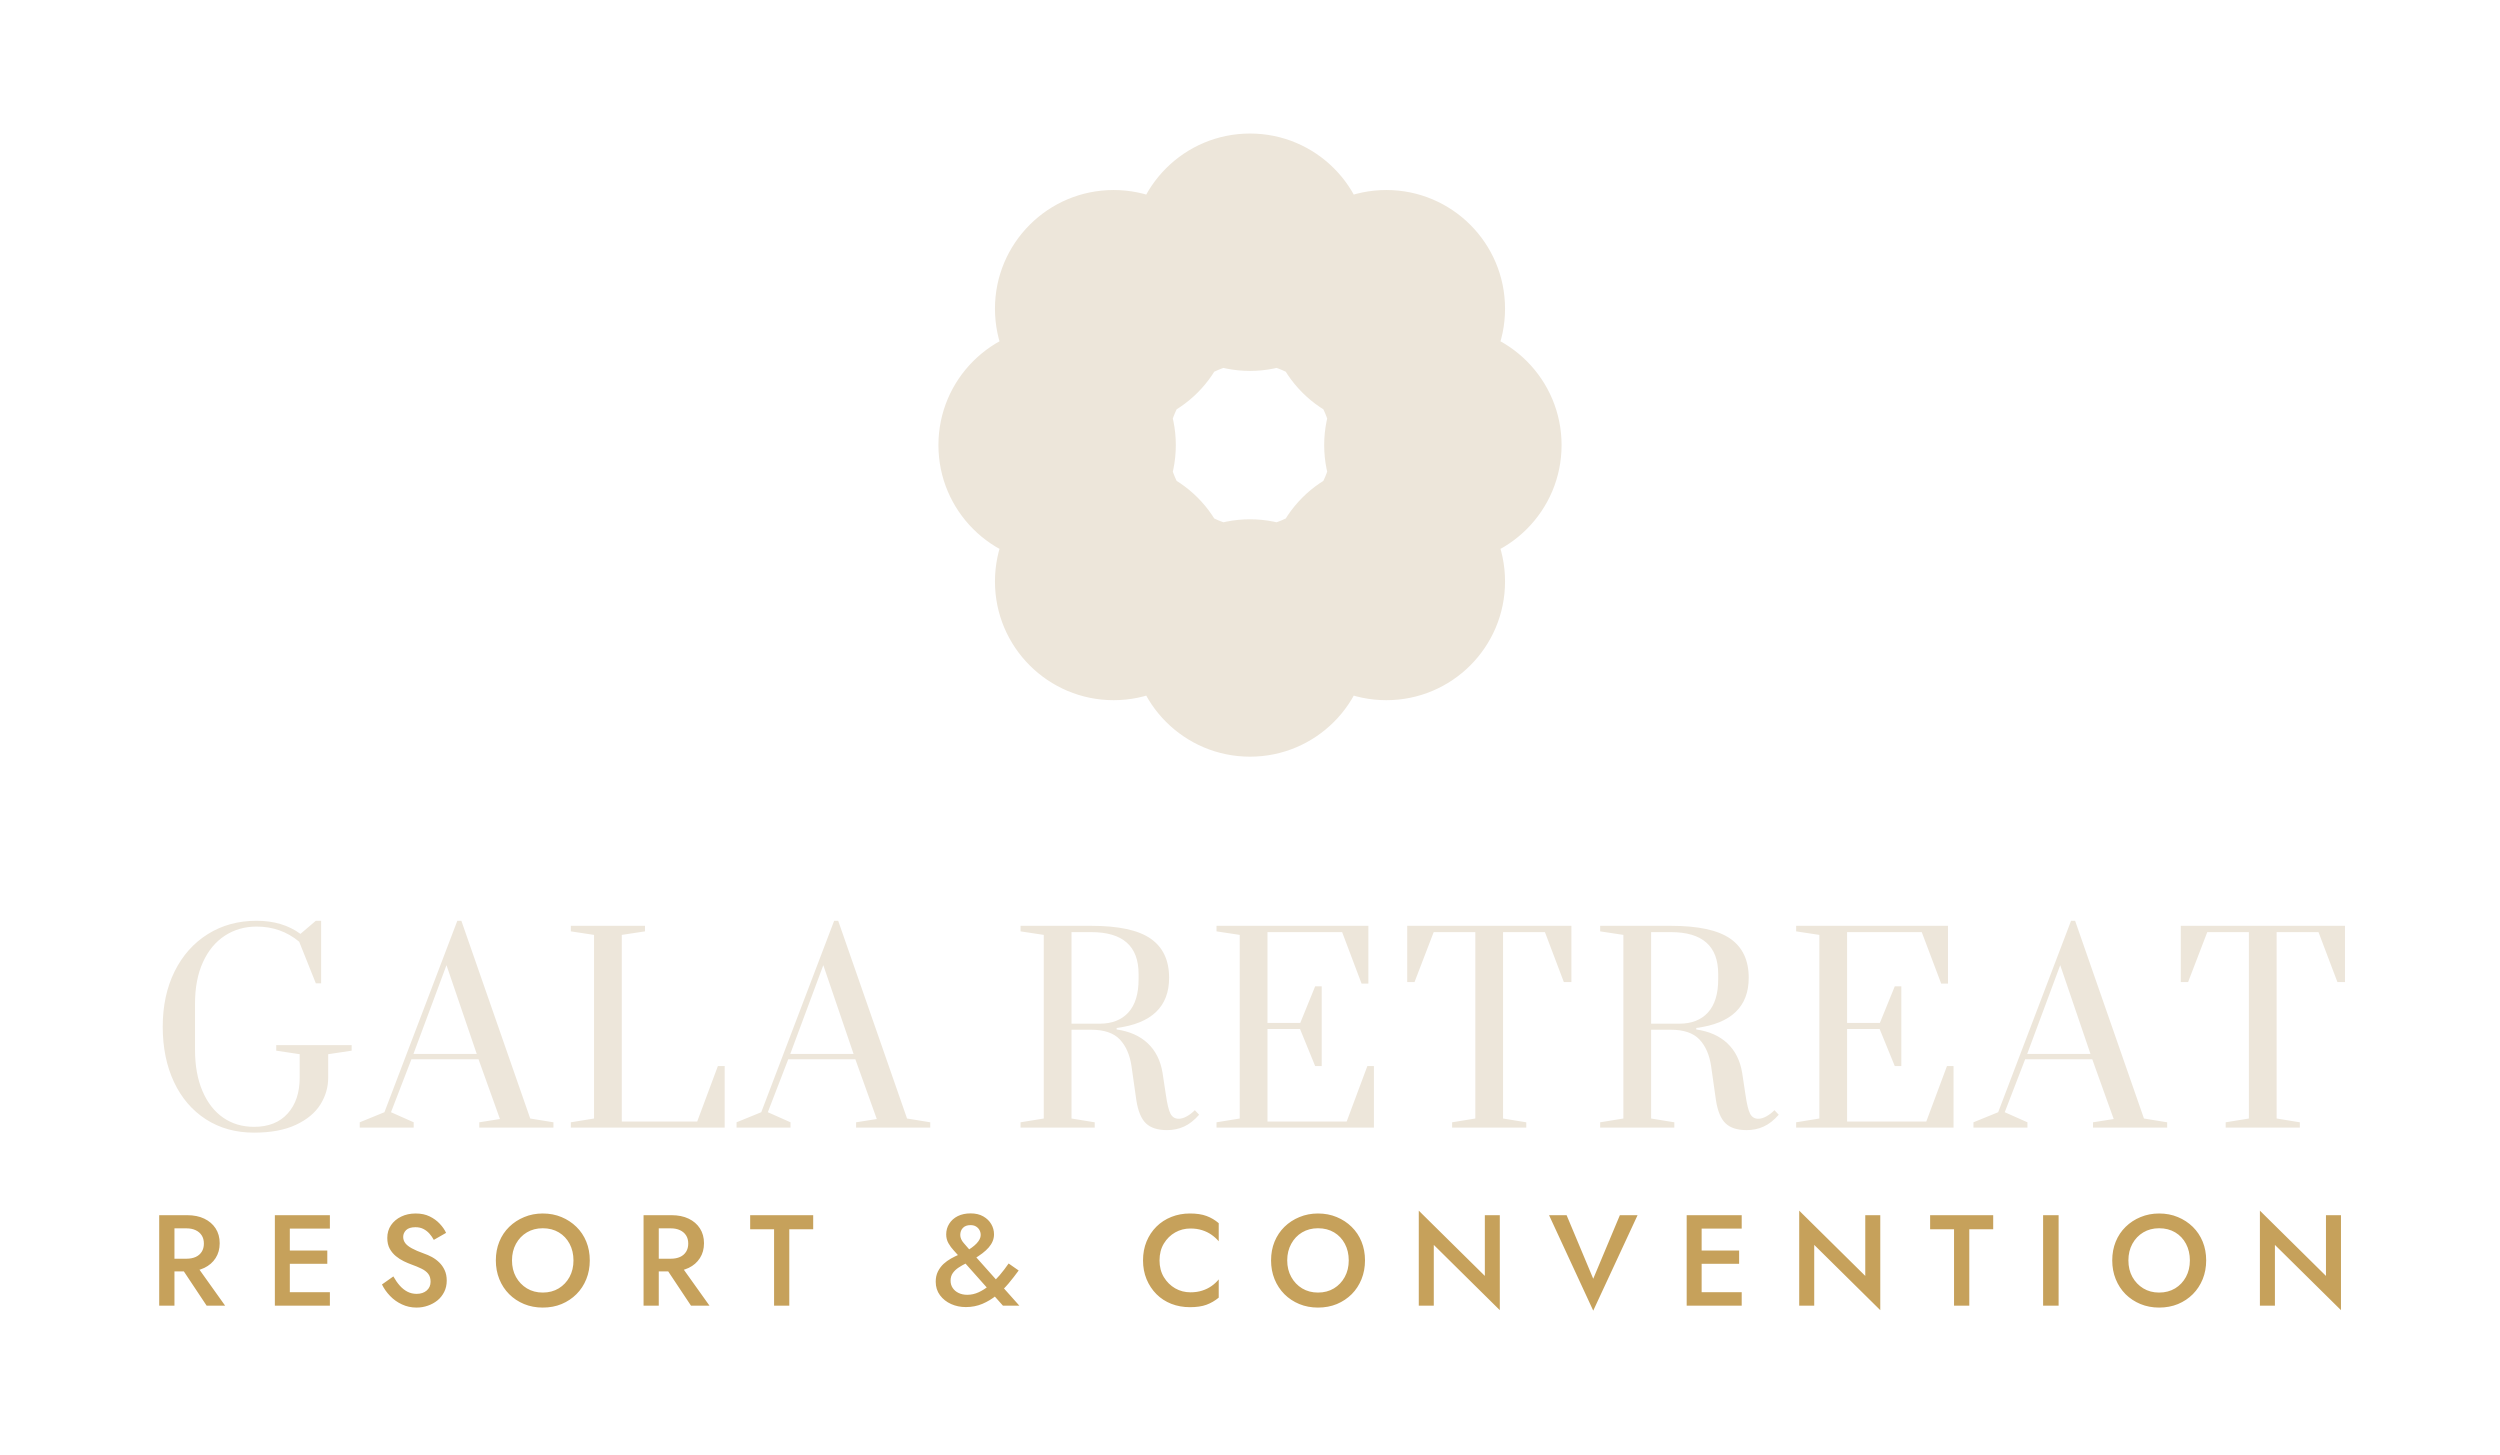
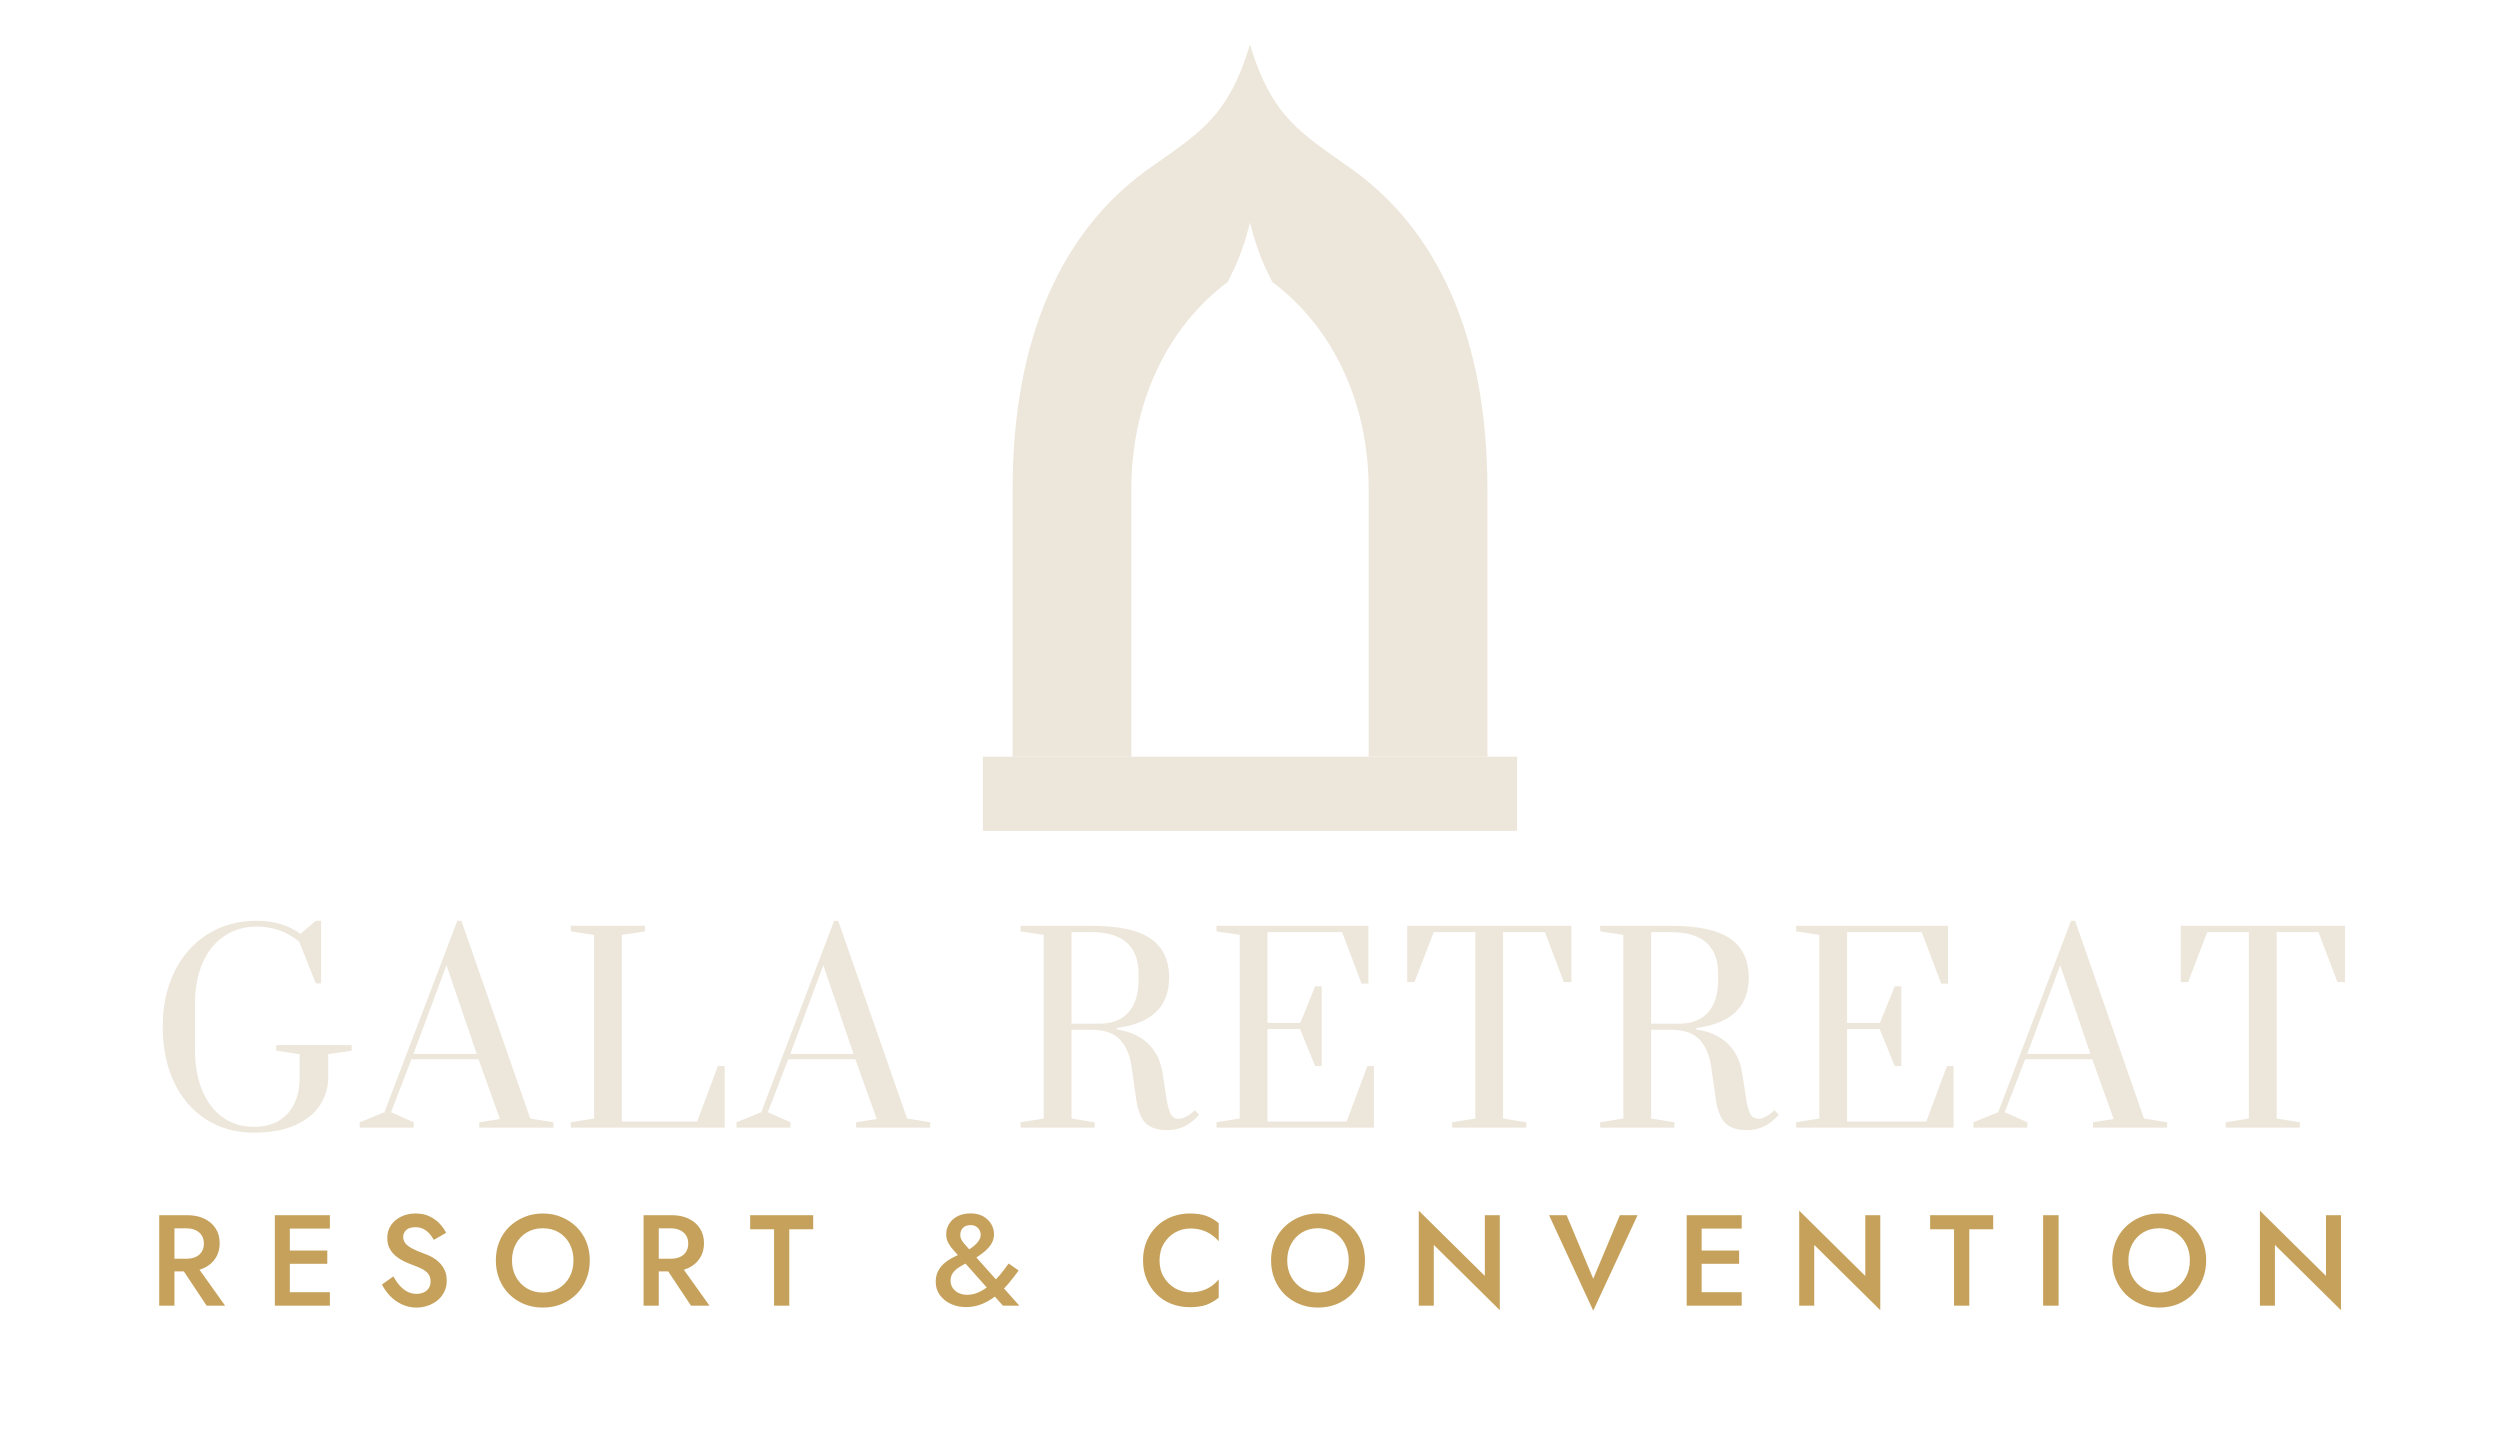
<svg xmlns="http://www.w3.org/2000/svg" viewBox="0 0 337 196" width="337" height="196" role="img" aria-label="Gala Retreat, Resort and Convention">
  <g transform="translate(108.5 0)">
-     <path fill="#EDE6DA" d="M44.00 34 a16 16 0 1 0 32.00 0 a16 16 0 1 0 -32.00 0 Z M62.38 41.615 a16 16 0 1 0 32.00 0 a16 16 0 1 0 -32.00 0 Z M70.00 60 a16 16 0 1 0 32.00 0 a16 16 0 1 0 -32.00 0 Z M62.38 78.385 a16 16 0 1 0 32.00 0 a16 16 0 1 0 -32.00 0 Z M44.00 86 a16 16 0 1 0 32.00 0 a16 16 0 1 0 -32.00 0 Z M25.62 78.385 a16 16 0 1 0 32.00 0 a16 16 0 1 0 -32.00 0 Z M18.00 60 a16 16 0 1 0 32.00 0 a16 16 0 1 0 -32.00 0 Z M25.62 41.615 a16 16 0 1 0 32.00 0 a16 16 0 1 0 -32.00 0 Z M34.00 60 a26 26 0 1 0 52.00 0 a26 26 0 1 0 -52.00 0 Z M49.00 60 a11 11 0 1 1 22.00 0 a11 11 0 1 1 -22.00 0 Z" />
+     <g transform="translate(0 8)" fill="#EDE6DA">
+       <path fill-rule="evenodd" d="M28 94 L28 58 C28 37 35 23 46 15 C53 10 57 8 60 -2 C63 8 67 10 74 15 C85 23 92 37 92 58 L92 94 Z M44 94 L44 58 C44 46 49 36 57 30 C58 28 59 26 60 22 C61 26 62 28 63 30 C71 36 76 46 76 58 L76 94 Z" />
+       <path d="M24 94 L96 94 L96 104 L24 104 Z" />
+     </g>
  </g>
  <path transform="translate(20.1 152) scale(0.34)" d="M41.60 2Q30.70 2 22.50-3.30Q14.30-8.60 9.85-18.10Q5.40-27.60 5.40-40Q5.40-52.40 10.10-61.90Q14.80-71.40 23.25-76.70Q31.70-82 42.60-82Q52.90-82 60-76.80L66.10-82L68.20-82L68.20-57.20L66.10-57.20L59.50-73.70Q52.30-79.70 42.60-79.70Q35.60-79.70 30.05-76.10Q24.50-72.50 21.35-65.60Q18.20-58.70 18.20-49.20L18.20-30.90Q18.20-21.40 21.15-14.50Q24.10-7.60 29.35-3.95Q34.60-0.30 41.60-0.30Q50.20-0.30 54.95-5.60Q59.70-10.90 59.70-19.80L59.70-29.10L50.40-30.50L50.40-32.70L80.30-32.70L80.30-30.50L71-29.10L71-19.80Q71-14.10 67.90-9.15Q64.80-4.20 58.20-1.10Q51.60 2 41.60 2M104.90 0L83.50 0L83.50-2.10L93.30-6.10L122.20-82L123.80-82L151.10-3.60L160.30-2.10L160.30 0L130.90 0L130.90-2.10L139.10-3.40L130.60-27.10L104-27.10L95.90-6.10L104.90-2.10L104.90 0M117.90-64.40L104.80-29.20L129.90-29.20L117.90-64.40M228.20 0L167.20 0L167.20-2.10L176.40-3.60L176.40-76.40L167.20-77.80L167.20-80L196.60-80L196.60-77.80L187.40-76.40L187.40-2.40L217.30-2.40L225.50-24.40L228.20-24.40L228.20 0M254.30 0L232.90 0L232.90-2.10L242.70-6.10L271.60-82L273.20-82L300.50-3.60L309.70-2.10L309.70 0L280.30 0L280.30-2.10L288.50-3.40L280-27.10L253.40-27.10L245.30-6.10L254.30-2.10L254.30 0M267.30-64.40L254.20-29.20L279.30-29.20L267.30-64.40M403.60 1Q398 1 395.20-1.70Q392.40-4.40 391.40-10.90L389.50-24.30Q388.50-31.10 384.85-34.95Q381.20-38.80 373.50-38.80L365.70-38.80L365.70-3.60L374.90-2.10L374.90 0L345.50 0L345.50-2.10L354.70-3.60L354.70-76.40L345.50-77.80L345.50-80L373.50-80Q389.80-80 397.10-74.90Q404.40-69.80 404.40-59.40Q404.40-42.20 383.60-39.50L383.60-38.90Q391.30-37.80 395.95-33.40Q400.60-29 401.80-21.70L403.10-13.10Q403.90-7.50 404.95-5.50Q406-3.50 408.20-3.50Q409.70-3.50 411.40-4.45Q413.10-5.40 414.60-6.90L416.30-5.10Q413.40-1.80 410.30-0.40Q407.20 1 403.60 1M365.70-41.20L376.90-41.20Q384.20-41.20 388.25-45.65Q392.30-50.10 392.30-58.80L392.30-60.90Q392.30-77.50 373.50-77.50L365.70-77.50L365.70-41.20M485.60 0L423.20 0L423.20-2.10L432.40-3.60L432.40-76.40L423.20-77.80L423.20-80L483.40-80L483.40-57.10L480.70-57.10L473-77.50L443.40-77.50L443.40-41.50L456.40-41.50L462.30-56L464.90-56L464.90-24.40L462.30-24.40L456.30-39.10L443.40-39.10L443.40-2.40L474.80-2.40L483-24.40L485.60-24.40L485.60 0M546 0L516.60 0L516.60-2.10L525.80-3.60L525.80-77.50L509.30-77.50L501.70-57.70L498.80-57.70L498.80-80L563.90-80L563.90-57.70L560.90-57.70L553.40-77.50L536.80-77.50L536.80-3.60L546-2.10L546 0M633.40 1Q627.80 1 625-1.70Q622.20-4.40 621.20-10.90L619.30-24.30Q618.30-31.10 614.65-34.95Q611-38.80 603.30-38.80L595.50-38.80L595.50-3.60L604.70-2.10L604.70 0L575.30 0L575.30-2.10L584.50-3.60L584.50-76.40L575.30-77.80L575.30-80L603.30-80Q619.60-80 626.90-74.90Q634.20-69.80 634.20-59.40Q634.20-42.20 613.40-39.50L613.40-38.90Q621.10-37.80 625.75-33.40Q630.40-29 631.60-21.70L632.90-13.10Q633.70-7.50 634.75-5.50Q635.80-3.50 638-3.50Q639.50-3.50 641.20-4.45Q642.90-5.40 644.40-6.90L646.10-5.10Q643.20-1.80 640.10-0.40Q637 1 633.40 1M595.50-41.20L606.70-41.20Q614-41.20 618.05-45.65Q622.10-50.10 622.10-58.80L622.10-60.90Q622.10-77.50 603.30-77.50L595.50-77.50L595.50-41.20M715.40 0L653 0L653-2.10L662.20-3.60L662.20-76.40L653-77.80L653-80L713.20-80L713.20-57.10L710.50-57.10L702.80-77.50L673.20-77.50L673.20-41.50L686.20-41.50L692.10-56L694.70-56L694.70-24.40L692.10-24.40L686.10-39.10L673.20-39.10L673.20-2.40L704.60-2.40L712.80-24.40L715.40-24.40L715.40 0M744.70 0L723.30 0L723.30-2.10L733.10-6.10L762-82L763.60-82L790.90-3.60L800.10-2.10L800.10 0L770.70 0L770.70-2.10L778.90-3.40L770.40-27.10L743.80-27.10L735.70-6.10L744.70-2.10L744.70 0M757.70-64.40L744.60-29.20L769.70-29.20L757.70-64.40M852.70 0L823.30 0L823.30-2.10L832.50-3.60L832.50-77.50L816-77.50L808.40-57.70L805.50-57.70L805.50-80L870.60-80L870.60-57.70L867.60-57.70L860.10-77.50L843.50-77.50L843.50-3.60L852.70-2.10" fill="#EDE6DA" />
  <path transform="translate(20.1 176) scale(0.67)" d="M9.10-8.68L5.80-8.68L11.57 0L15.29 0L9.10-8.68M5.10-18.20L2.03-18.20L2.03 0L5.10 0L5.10-18.20M3.85-18.20L3.85-15.55L7.51-15.55Q8.58-15.55 9.36-15.18Q10.14-14.82 10.58-14.14Q11.02-13.47 11.02-12.48Q11.02-11.52 10.58-10.83Q10.14-10.14 9.36-9.79Q8.58-9.44 7.51-9.44L3.85-9.44L3.85-6.89L7.64-6.89Q9.65-6.89 11.10-7.59Q12.56-8.29 13.38-9.57Q14.20-10.84 14.20-12.56Q14.20-14.27 13.38-15.54Q12.56-16.80 11.10-17.50Q9.65-18.20 7.64-18.20L3.85-18.20M27.20-2.70L27.20 0L36.37 0L36.37-2.70L27.20-2.70M27.20-18.20L27.20-15.50L36.37-15.50L36.37-18.20L27.20-18.20M27.20-11.08L27.20-8.42L35.85-8.42L35.85-11.08L27.20-11.08M28.31-18.20L25.30-18.20L25.30 0L28.31 0L28.31-18.20M49.14-5.88L46.85-4.26Q47.45-3.02 48.48-1.95Q49.50-0.88 50.87-0.25Q52.23 0.39 53.82 0.39Q54.99 0.39 56.07 0.01Q57.15-0.36 58.01-1.05Q58.86-1.74 59.37-2.76Q59.88-3.77 59.88-5.04Q59.88-6.24 59.46-7.14Q59.05-8.03 58.38-8.68Q57.72-9.33 56.90-9.78Q56.08-10.22 55.25-10.50Q53.79-11.02 52.88-11.52Q51.97-12.01 51.54-12.57Q51.12-13.13 51.12-13.83Q51.12-14.61 51.71-15.20Q52.31-15.78 53.59-15.78Q54.50-15.78 55.18-15.43Q55.87-15.08 56.39-14.50Q56.91-13.91 57.28-13.23L59.75-14.64Q59.31-15.60 58.47-16.48Q57.64-17.37 56.45-17.95Q55.25-18.54 53.64-18.54Q52-18.54 50.71-17.91Q49.43-17.29 48.67-16.19Q47.92-15.08 47.92-13.62Q47.92-12.35 48.41-11.45Q48.91-10.56 49.66-9.95Q50.41-9.33 51.25-8.93Q52.08-8.53 52.75-8.29Q53.90-7.88 54.78-7.45Q55.67-7.02 56.15-6.41Q56.63-5.80 56.63-4.81Q56.63-3.72 55.85-3.04Q55.07-2.37 53.82-2.37Q52.81-2.37 51.96-2.81Q51.12-3.25 50.43-4.03Q49.74-4.81 49.14-5.88M73.01-9.10Q73.01-10.97 73.81-12.44Q74.62-13.91 76.01-14.74Q77.40-15.57 79.20-15.57Q81.04-15.57 82.43-14.74Q83.82-13.91 84.60-12.44Q85.38-10.97 85.38-9.10Q85.38-7.23 84.59-5.77Q83.80-4.32 82.41-3.47Q81.02-2.63 79.20-2.63Q77.40-2.63 76.01-3.47Q74.62-4.32 73.81-5.77Q73.01-7.23 73.01-9.10M69.76-9.10Q69.76-7.07 70.46-5.33Q71.16-3.59 72.44-2.31Q73.71-1.04 75.44-0.32Q77.17 0.39 79.20 0.39Q81.28 0.39 82.99-0.32Q84.71-1.04 85.98-2.31Q87.26-3.59 87.96-5.33Q88.66-7.07 88.66-9.10Q88.66-11.15 87.96-12.87Q87.26-14.59 85.97-15.85Q84.68-17.11 82.97-17.82Q81.25-18.54 79.20-18.54Q77.19-18.54 75.47-17.82Q73.74-17.11 72.45-15.85Q71.16-14.59 70.46-12.87Q69.76-11.15 69.76-9.10M106.55-8.68L103.25-8.68L109.02 0L112.74 0L106.55-8.68M102.54-18.20L99.48-18.20L99.48 0L102.54 0L102.54-18.20M101.30-18.20L101.30-15.55L104.96-15.55Q106.03-15.55 106.81-15.18Q107.59-14.82 108.03-14.14Q108.47-13.47 108.47-12.48Q108.47-11.52 108.03-10.83Q107.59-10.14 106.81-9.79Q106.03-9.44 104.96-9.44L101.30-9.44L101.30-6.89L105.09-6.89Q107.09-6.89 108.55-7.59Q110.01-8.29 110.82-9.57Q111.64-10.84 111.64-12.56Q111.64-14.27 110.82-15.54Q110.01-16.80 108.55-17.50Q107.09-18.20 105.09-18.20L101.30-18.20M120.93-18.20L120.93-15.37L125.74-15.37L125.74 0L128.80 0L128.80-15.37L133.61-15.37L133.61-18.20L120.93-18.20M163.02-9.85L171.78 0L175.08 0L165.46-10.79Q164.58-11.80 163.89-12.60Q163.20-13.39 163.20-14.22Q163.20-15.08 163.73-15.64Q164.27-16.20 165.26-16.20Q165.91-16.20 166.36-15.93Q166.82-15.65 167.06-15.21Q167.31-14.77 167.31-14.20Q167.31-13.39 166.49-12.52Q165.67-11.65 164.22-10.87Q163.70-10.61 162.93-10.27Q162.16-9.93 161.34-9.48Q160.52-9.02 159.83-8.39Q159.15-7.75 158.70-6.86Q158.26-5.98 158.26-4.81Q158.26-3.25 159.12-2.09Q159.98-0.94 161.36-0.32Q162.73 0.29 164.32 0.29Q166.11 0.29 167.65-0.36Q169.18-1.01 170.48-2.07Q171.78-3.12 172.89-4.43Q173.99-5.75 174.95-7.07L172.93-8.48Q172.07-7.23 171.11-6.10Q170.14-4.97 169.09-4.10Q168.04-3.22 166.92-2.70Q165.80-2.18 164.61-2.18Q163.62-2.18 162.86-2.55Q162.11-2.91 161.68-3.55Q161.25-4.19 161.25-5.02Q161.25-5.93 161.71-6.57Q162.16-7.20 162.88-7.67Q163.59-8.14 164.40-8.53Q165.20-8.92 165.91-9.36Q166.89-9.96 167.65-10.53Q168.40-11.10 168.92-11.70Q169.44-12.30 169.71-12.95Q169.99-13.60 169.99-14.35Q169.99-15.44 169.44-16.39Q168.90-17.34 167.84-17.95Q166.79-18.56 165.28-18.56Q163.80-18.56 162.69-18.01Q161.59-17.45 160.98-16.48Q160.37-15.52 160.37-14.33Q160.37-13.36 160.82-12.56Q161.28-11.75 161.90-11.09Q162.53-10.43 163.02-9.85M203.29-9.10Q203.29-11.05 204.16-12.49Q205.04-13.94 206.44-14.73Q207.84-15.52 209.51-15.52Q210.81-15.52 211.86-15.18Q212.91-14.85 213.75-14.26Q214.58-13.68 215.20-12.95L215.20-16.59Q214.08-17.55 212.74-18.04Q211.41-18.54 209.40-18.54Q207.40-18.54 205.67-17.85Q203.94-17.16 202.67-15.90Q201.40-14.64 200.68-12.91Q199.97-11.18 199.97-9.10Q199.97-7.05 200.68-5.32Q201.40-3.59 202.67-2.31Q203.94-1.04 205.67-0.36Q207.40 0.31 209.40 0.31Q211.41 0.31 212.74-0.18Q214.08-0.68 215.20-1.61L215.20-5.28Q214.58-4.52 213.75-3.94Q212.91-3.35 211.86-3.02Q210.81-2.68 209.51-2.68Q207.84-2.68 206.44-3.48Q205.04-4.29 204.16-5.73Q203.29-7.18 203.29-9.10M228.98-9.10Q228.98-10.97 229.79-12.44Q230.59-13.91 231.98-14.74Q233.38-15.57 235.17-15.57Q237.02-15.57 238.41-14.74Q239.80-13.91 240.58-12.44Q241.36-10.97 241.36-9.10Q241.36-7.23 240.56-5.77Q239.77-4.32 238.38-3.47Q236.99-2.63 235.17-2.63Q233.38-2.63 231.98-3.47Q230.59-4.32 229.79-5.77Q228.98-7.23 228.98-9.10M225.73-9.10Q225.73-7.07 226.43-5.33Q227.14-3.59 228.41-2.31Q229.68-1.04 231.41-0.32Q233.14 0.39 235.17 0.39Q237.25 0.39 238.97-0.32Q240.68-1.04 241.96-2.31Q243.23-3.59 243.93-5.33Q244.63-7.07 244.63-9.10Q244.63-11.15 243.93-12.87Q243.23-14.59 241.94-15.85Q240.66-17.11 238.94-17.82Q237.22-18.54 235.17-18.54Q233.17-18.54 231.44-17.82Q229.71-17.11 228.42-15.85Q227.14-14.59 226.43-12.87Q225.73-11.15 225.73-9.10M271.75-18.20L268.74-18.20L268.74-5.98L255.45-19.11L255.45 0L258.47 0L258.47-12.22L271.75 0.91L271.75-18.20M295.91-18.20L290.55-5.41L285.19-18.20L281.66-18.20L290.55 1.01L299.47-18.20L295.91-18.20M311.25-2.70L311.25 0L320.42 0L320.42-2.70L311.25-2.70M311.25-18.20L311.25-15.50L320.42-15.50L320.42-18.20L311.25-18.20M311.25-11.08L311.25-8.42L319.90-8.42L319.90-11.08L311.25-11.08M312.36-18.20L309.35-18.20L309.35 0L312.36 0L312.36-18.20M348.30-18.20L345.28-18.20L345.28-5.98L331.99-19.11L331.99 0L335.01 0L335.01-12.22L348.30 0.91L348.30-18.20M358.33-18.20L358.33-15.37L363.14-15.37L363.14 0L366.21 0L366.21-15.37L371.02-15.37L371.02-18.20L358.33-18.20M384.18-18.20L381.06-18.20L381.06 0L384.18 0L384.18-18.20M398.22-9.10Q398.22-10.97 399.02-12.44Q399.83-13.91 401.22-14.74Q402.61-15.57 404.40-15.57Q406.25-15.57 407.64-14.74Q409.03-13.91 409.81-12.44Q410.59-10.97 410.59-9.10Q410.59-7.23 409.80-5.77Q409.01-4.32 407.62-3.47Q406.22-2.63 404.40-2.63Q402.61-2.63 401.22-3.47Q399.83-4.32 399.02-5.77Q398.22-7.23 398.22-9.10M394.97-9.10Q394.97-7.07 395.67-5.33Q396.37-3.59 397.64-2.31Q398.92-1.04 400.65-0.32Q402.38 0.39 404.40 0.39Q406.48 0.39 408.20-0.32Q409.92-1.04 411.19-2.31Q412.46-3.59 413.17-5.33Q413.87-7.07 413.87-9.10Q413.87-11.15 413.17-12.87Q412.46-14.59 411.18-15.85Q409.89-17.11 408.17-17.82Q406.46-18.54 404.40-18.54Q402.40-18.54 400.67-17.82Q398.94-17.11 397.66-15.85Q396.37-14.59 395.67-12.87Q394.97-11.15 394.97-9.10M440.99-18.20L437.97-18.20L437.97-5.98L424.68-19.11L424.68 0L427.70 0L427.70-12.22L440.99 0.91" fill="#C6A15B" />
</svg>
